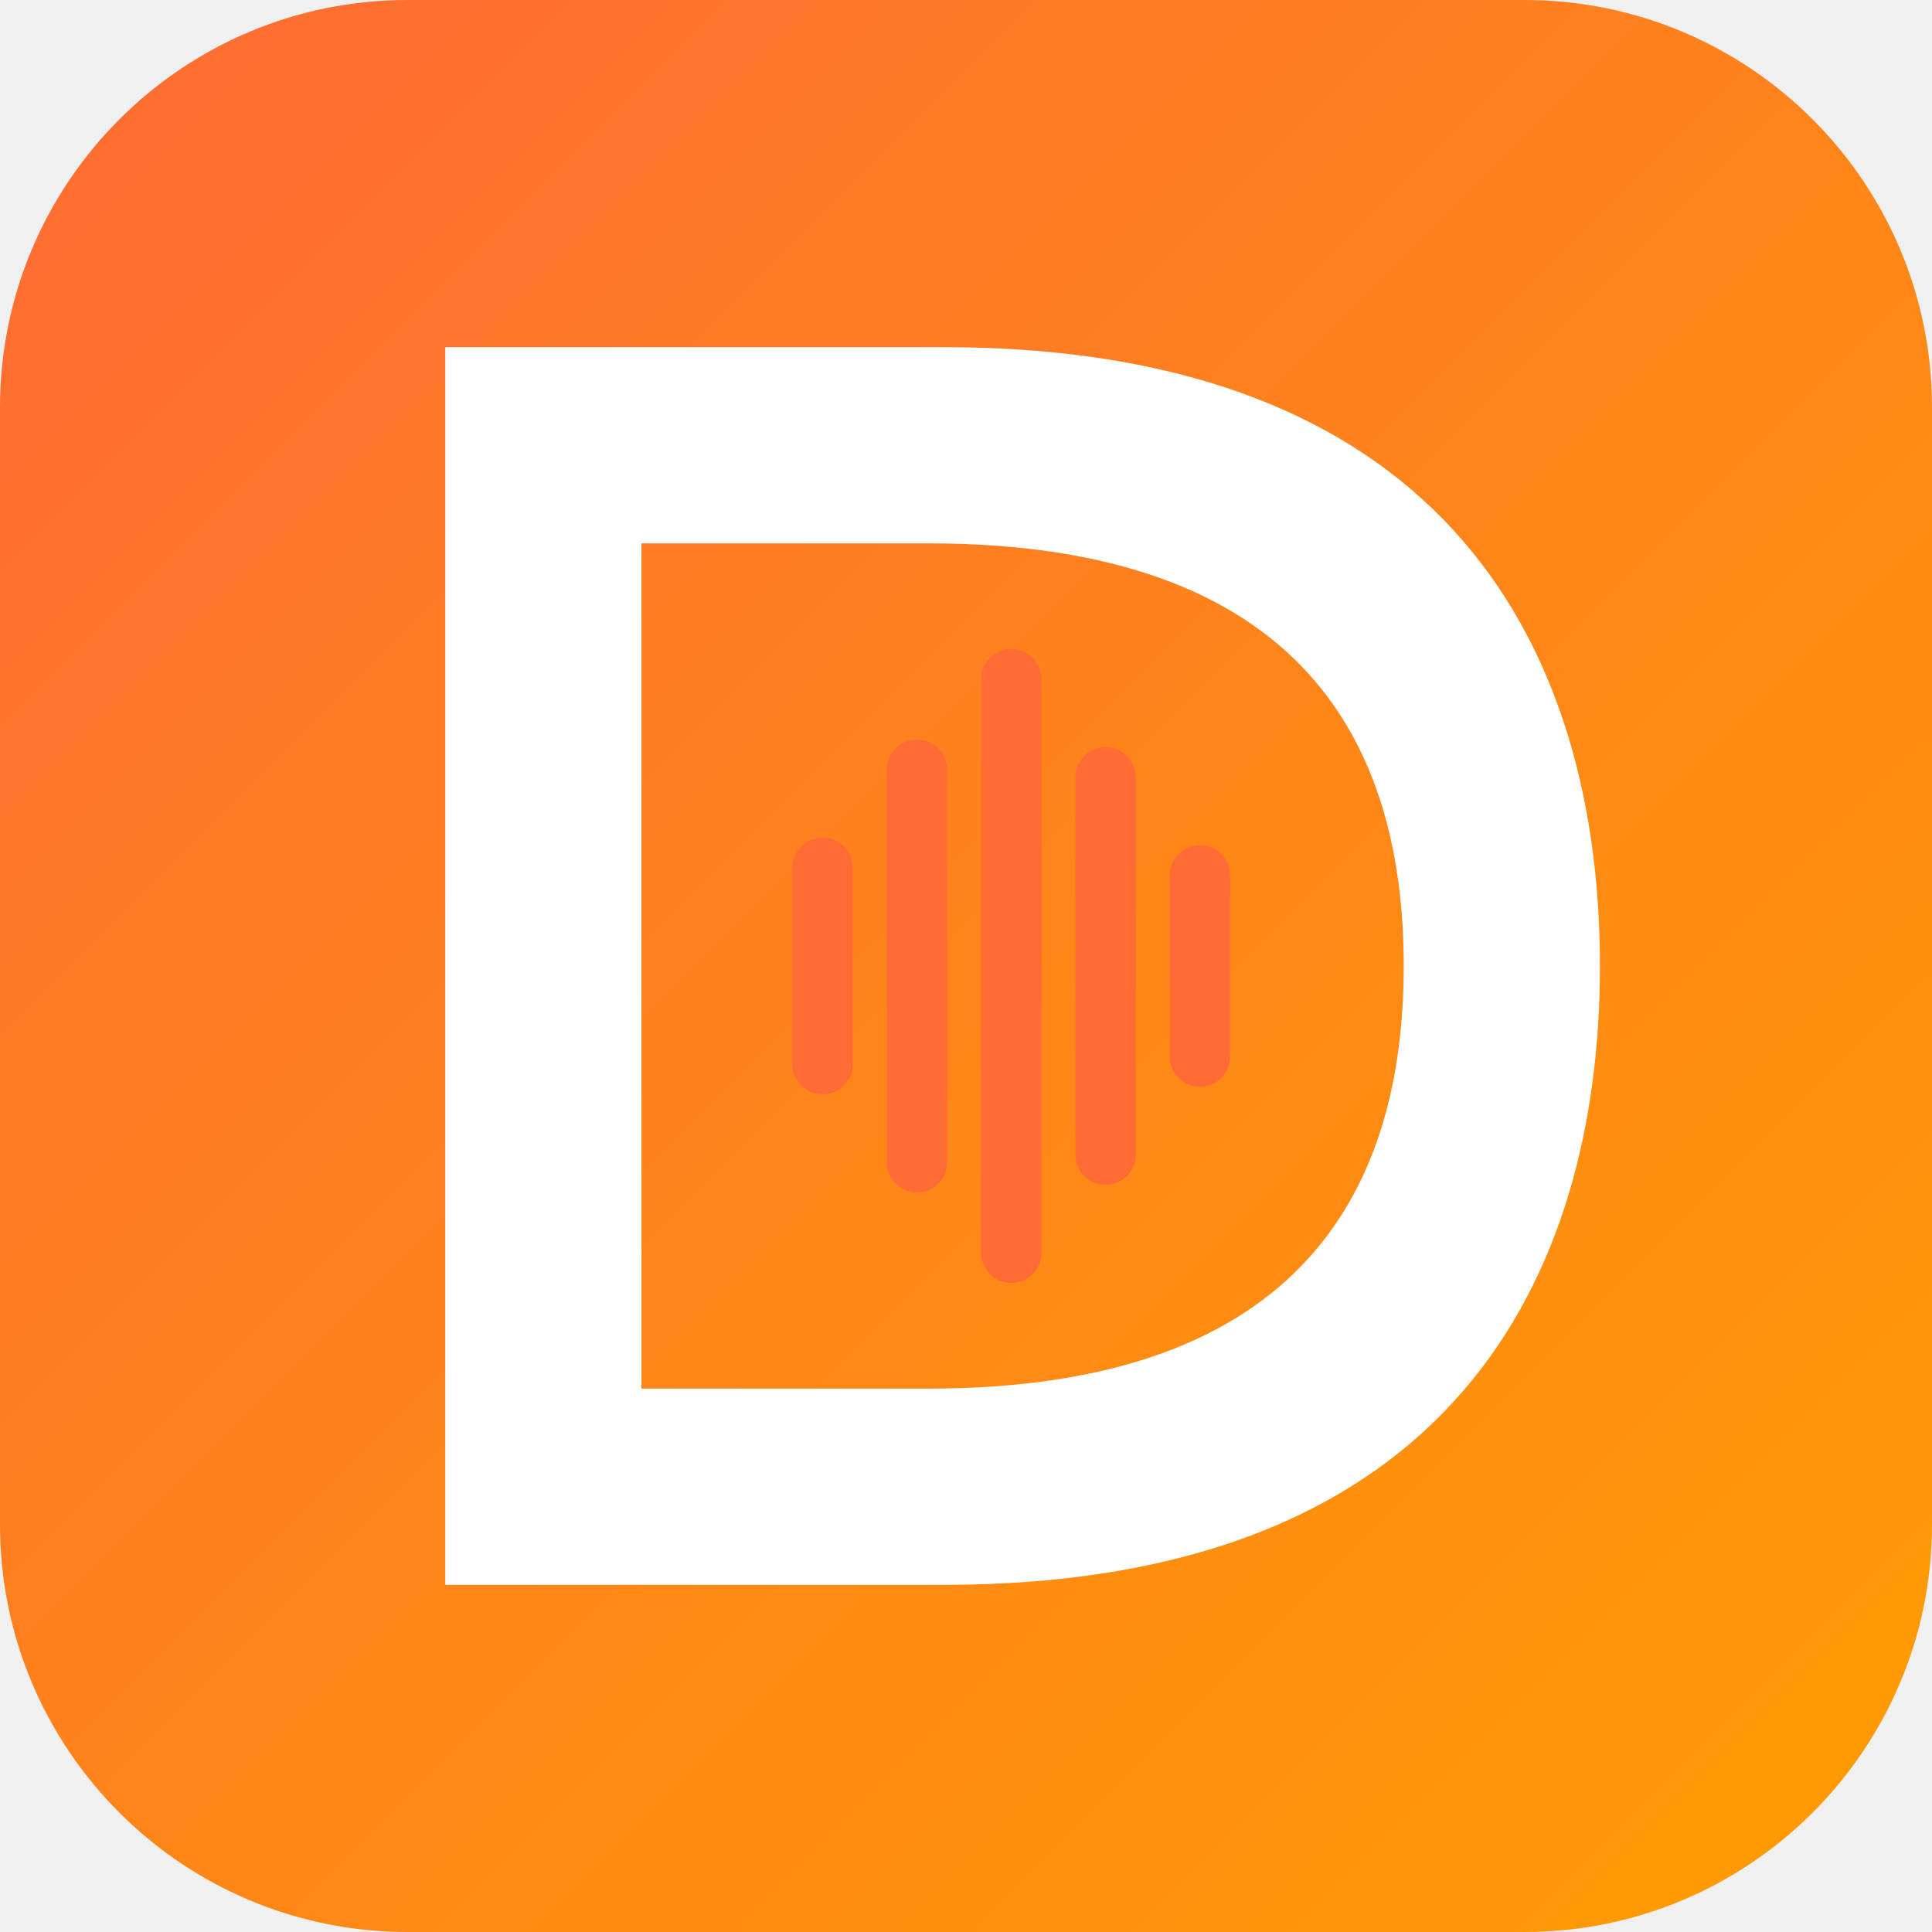
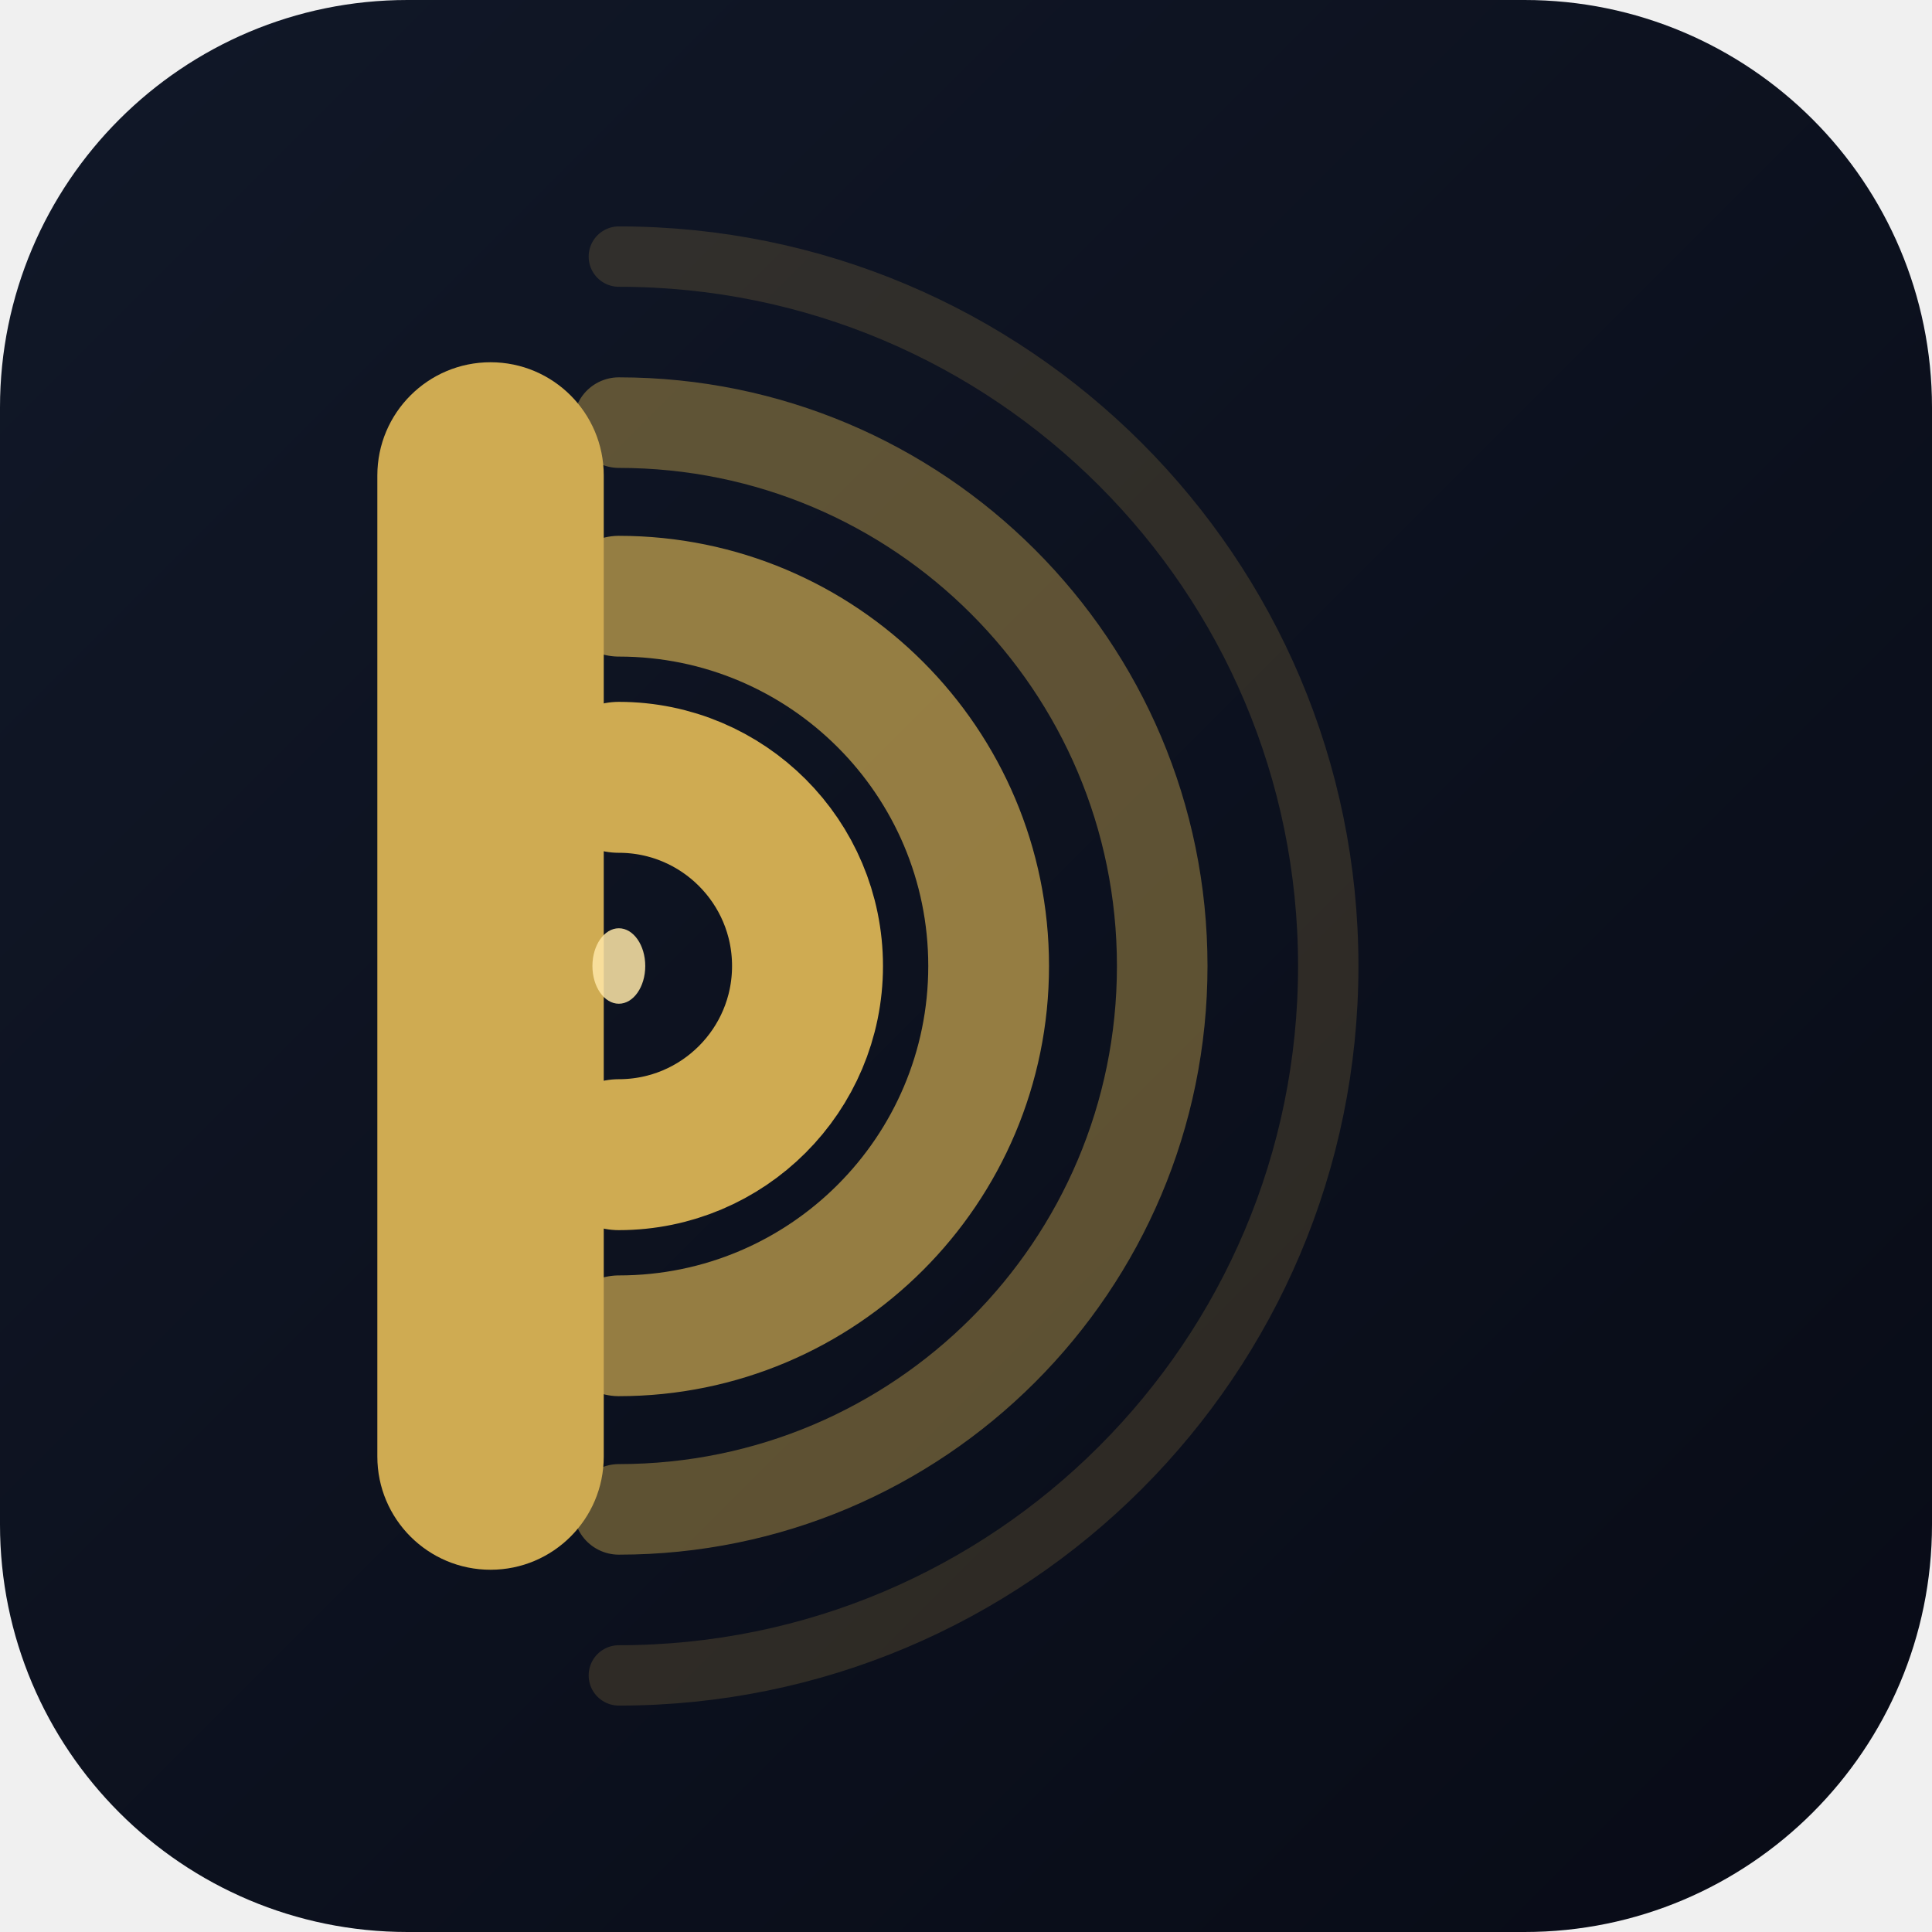
<svg xmlns="http://www.w3.org/2000/svg" viewBox="0 0 512 512">
  <defs>
-     <linearGradient id="bg" x1="0%" y1="0%" x2="100%" y2="100%">
-       <stop offset="0%" stop-color="#FF6B35" />
-       <stop offset="100%" stop-color="#FF9D00" />
+     <linearGradient id="bg" x1="0" y1="0" x2="1" y2="1">
+       <stop offset="0%" stop-color="#111828" />
+       <stop offset="100%" stop-color="#080B16" />
    </linearGradient>
+     <clipPath id="clip">
+       <rect width="512" height="512" rx="108" />
+     </clipPath>
  </defs>
  <rect width="512" height="512" rx="108" fill="url(#bg)" />
-   <path fill-rule="evenodd" fill="white" d="M118,92 L118,420 L250,420            C385,420 424,338 424,256            C424,174 385,92 250,92 Z            M170,144 L246,144            C346,144 372,198 372,256            C372,314 346,368 246,368            L170,368 Z" />
-   <rect x="210" y="222" width="16" height="68" rx="8" fill="#FF6B35" />
-   <rect x="235" y="196" width="16" height="120" rx="8" fill="#FF6B35" />
-   <rect x="260" y="172" width="16" height="168" rx="8" fill="#FF6B35" />
-   <rect x="285" y="198" width="16" height="116" rx="8" fill="#FF6B35" />
-   <rect x="310" y="224" width="16" height="64" rx="8" fill="#FF6B35" />
+   <g clip-path="url(#clip)">
+     <path d="M 164,68 A 188,188 0 0 1 164,444" fill="none" stroke="#CFAB52" stroke-width="16" stroke-opacity="0.18" stroke-linecap="round" />
+     <path d="M 164,112 A 144,144 0 0 1 164,400" fill="none" stroke="#CFAB52" stroke-width="24" stroke-opacity="0.42" stroke-linecap="round" />
+     <path d="M 164,158 A 98,98 0 0 1 164,354" fill="none" stroke="#CFAB52" stroke-width="32" stroke-opacity="0.70" stroke-linecap="round" />
+     <path d="M 164,206 A 50,50 0 0 1 164,306" fill="none" stroke="#CFAB52" stroke-width="40" stroke-opacity="1" stroke-linecap="round" />
+     <rect x="100" y="96" width="60" height="320" rx="30" fill="#CFAB52" />
+     <ellipse cx="164" cy="256" rx="7" ry="10" fill="#FFE8A8" opacity="0.85" />
+   </g>
</svg>
